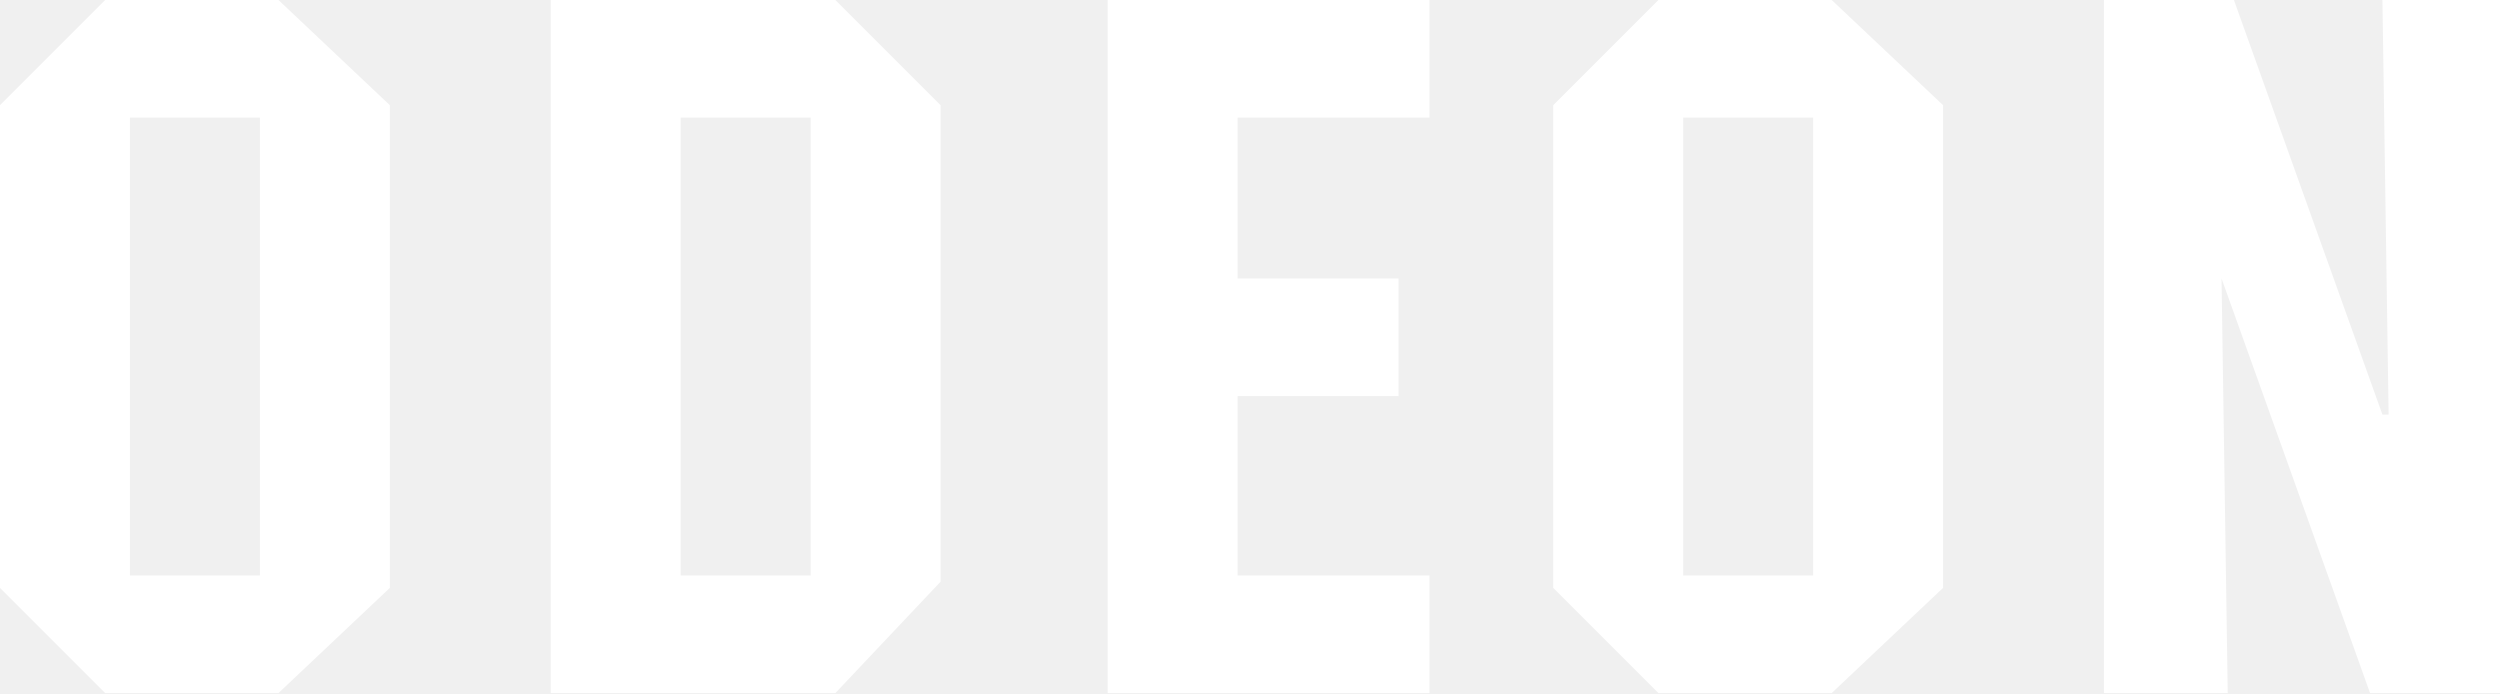
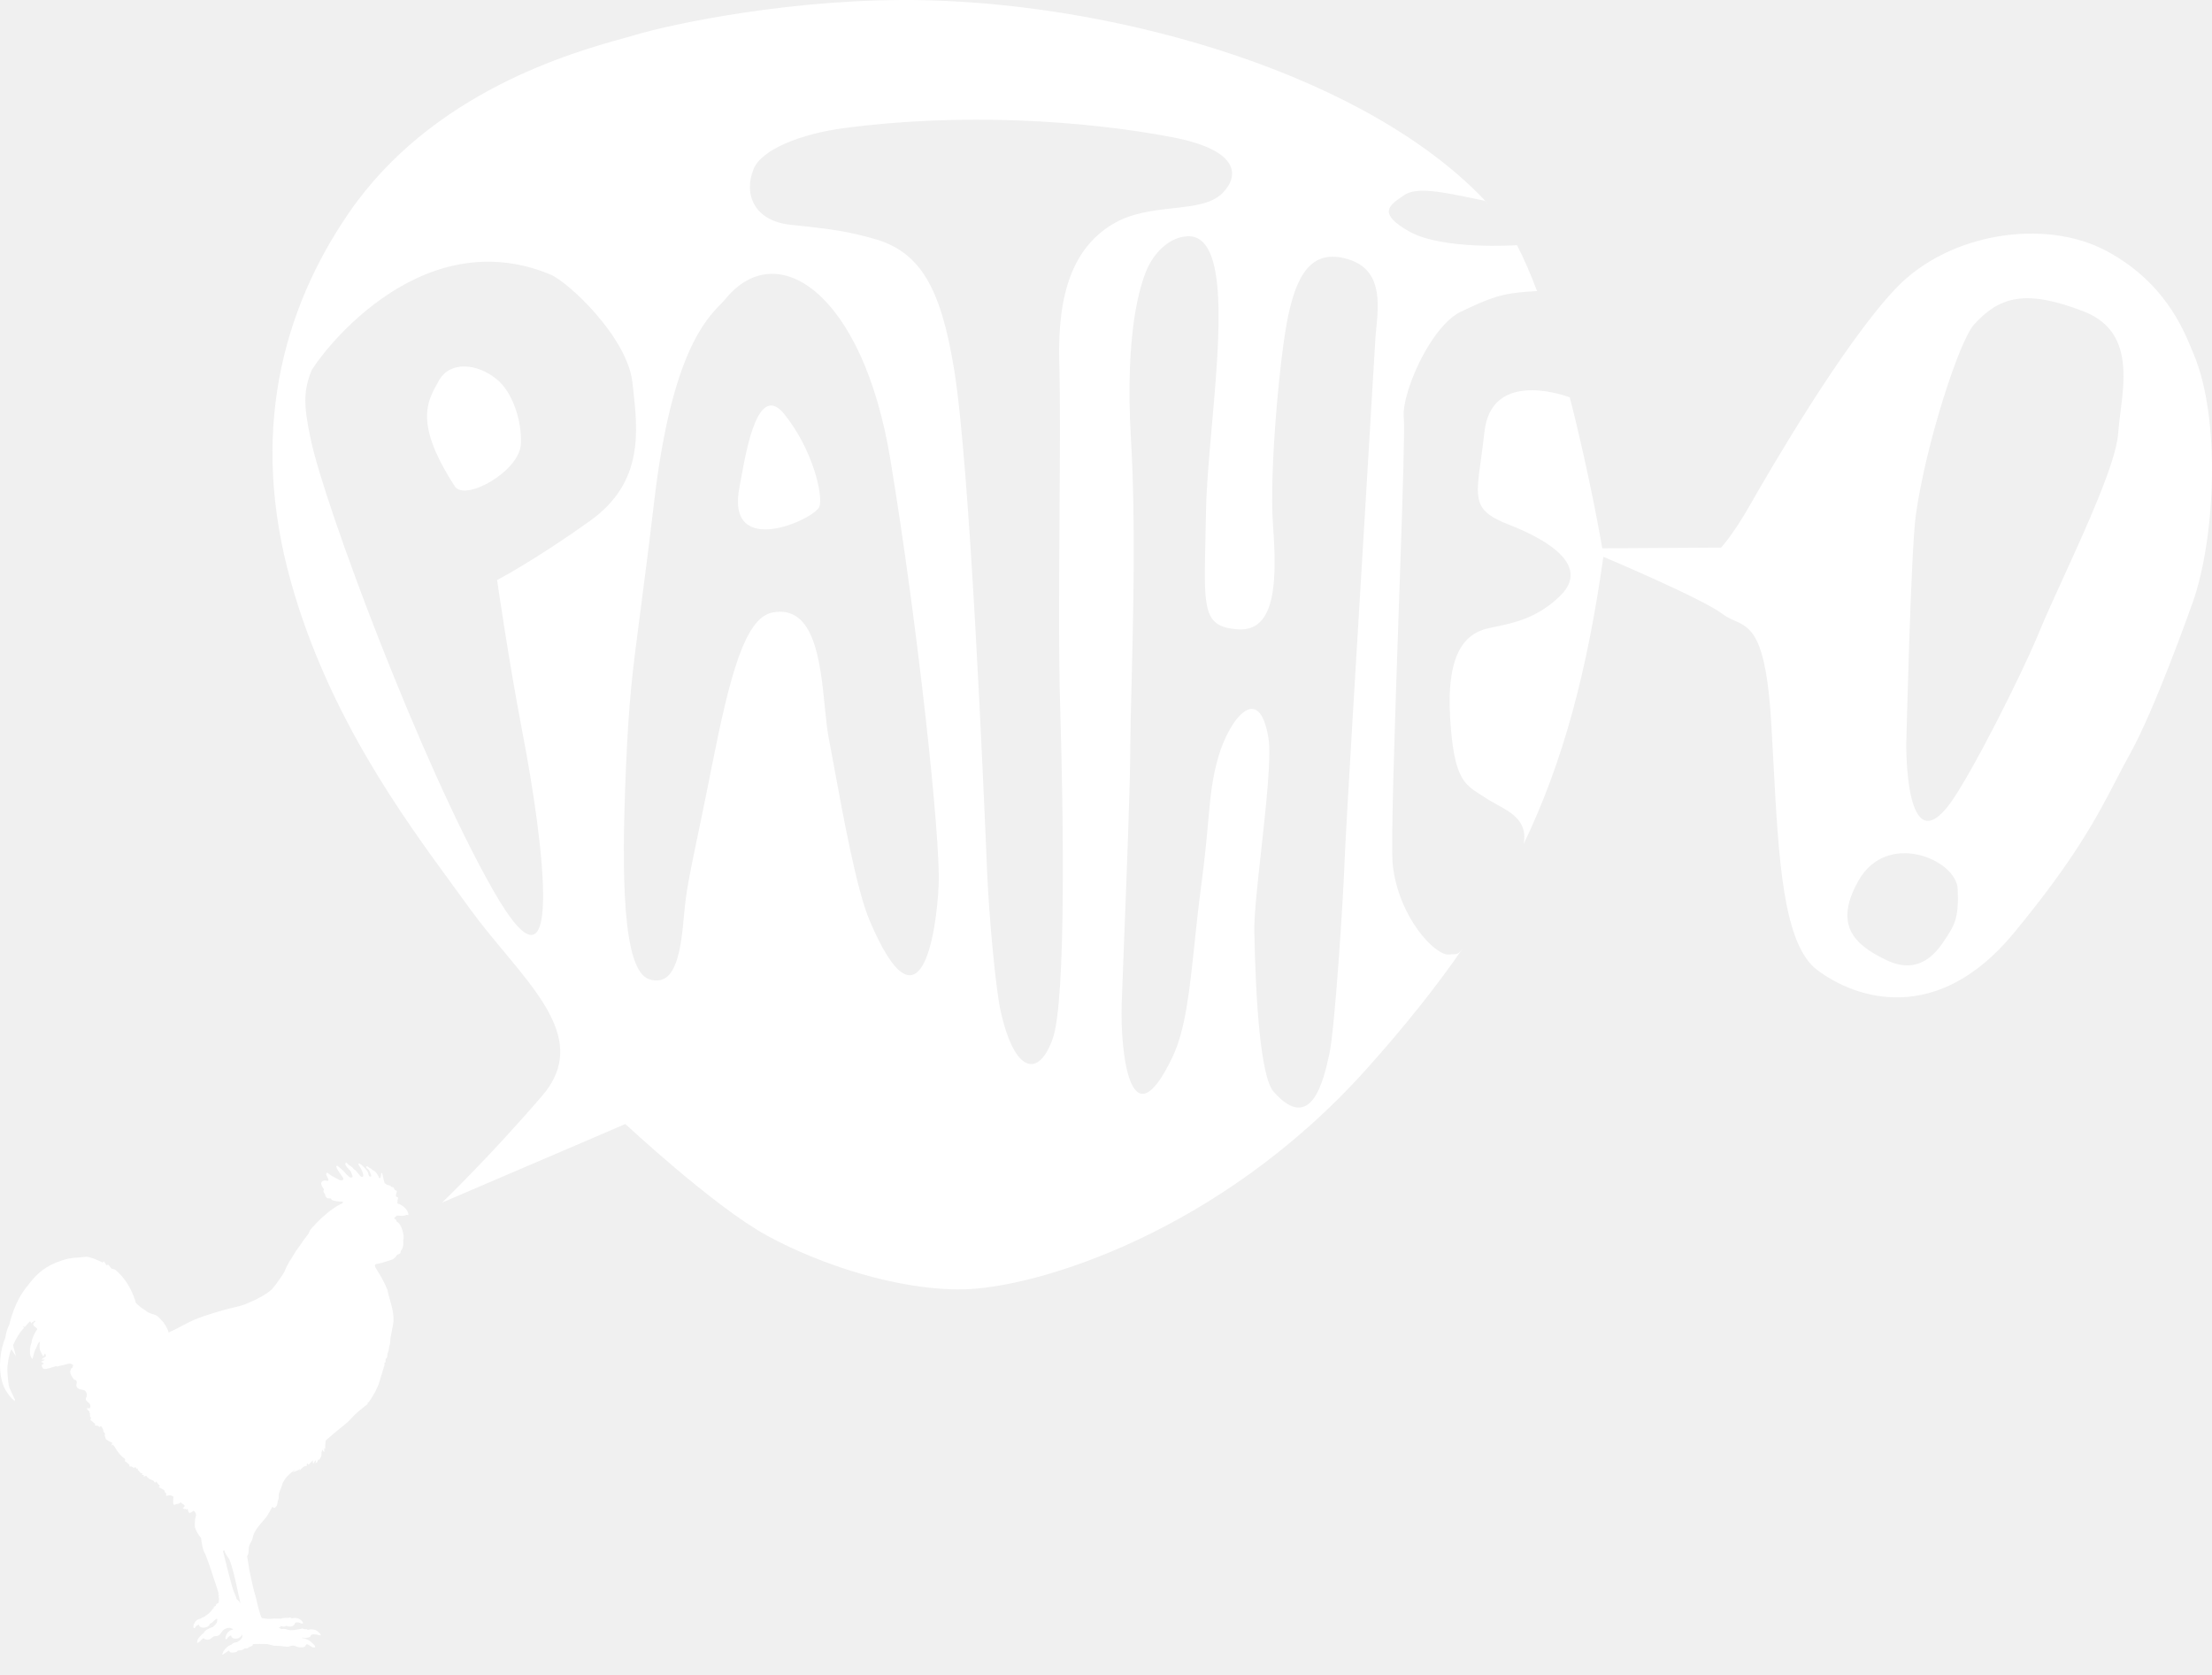
- <svg xmlns="http://www.w3.org/2000/svg" class="logo--block" width="404px" height="112px" viewBox="42 172 404 112">
-   <defs />
-   <path fill="#fff" d="M87 284H59l-17-17v-78l17-17h28l18 17v78l-18 17zm-3-93H63v74h21v-74zm93 93h-46V172h46l17 17v77l-17 18zm-4-93h-21v74h21v-74zm48 93V172h52v19h-31v26h26v19h-26v29h31v19h-52zm117 0h-28l-17-17v-78l17-17h28l18 17v78l-18 17zm-3-93h-21v74h21v-74zm90 93l-24-67 1 67h-20V172h21l24 67h1l-1-67h19v112h-21z" />
+ <svg xmlns="http://www.w3.org/2000/svg" width="107" height="81" viewBox="0 0 107 81" fill="none">
+   <path fill-rule="evenodd" clip-rule="evenodd" d="M70.303 46.157C70.369 46.155 70.418 46.154 70.463 46.142C70.505 46.131 70.542 46.111 70.585 46.074C70.635 46.029 70.693 45.959 70.774 45.849C69.464 47.753 67.928 49.668 66.111 51.7C58.99 59.649 50.09 62.306 46.592 62.366C43.455 62.422 39.654 61.163 37.092 59.76C34.529 58.359 30.251 54.369 30.251 54.369L21.383 58.172C21.383 58.172 23.67 55.98 26.228 53.001C28.24 50.664 26.414 48.472 24.368 46.016C23.808 45.344 23.231 44.652 22.712 43.931C22.468 43.592 22.205 43.233 21.928 42.855L21.928 42.854C19.47 39.495 15.886 34.597 14.078 28.165C12.068 21.007 13.622 15.03 16.883 10.287C20.92 4.42 27.716 2.531 30.154 1.853C30.375 1.791 30.559 1.74 30.703 1.697C32.444 1.171 38.525 -0.134 44.779 0.011C54.377 0.238 66.303 3.69 72.004 9.882C71.898 9.782 71.828 9.713 71.828 9.713C71.694 9.685 71.562 9.658 71.433 9.631C69.724 9.275 68.519 9.025 67.914 9.444C67.882 9.467 67.85 9.489 67.817 9.511L67.817 9.512C67.198 9.938 66.629 10.33 68.169 11.197C69.789 12.109 73.382 11.859 73.382 11.859C73.382 11.859 73.382 11.859 73.382 11.859C73.719 12.512 74.046 13.267 74.351 14.079C73.444 14.126 72.891 14.202 72.341 14.372C71.857 14.521 71.376 14.743 70.657 15.083C69.588 15.592 68.531 17.501 68.1 18.938C67.945 19.452 67.871 19.905 67.905 20.213C67.955 20.665 67.858 23.746 67.732 27.454C67.71 28.077 67.688 28.717 67.666 29.366L67.666 29.366L67.666 29.366L67.666 29.367C67.477 34.827 67.268 40.866 67.37 41.823C67.647 44.381 69.432 46.235 70.085 46.17C70.175 46.16 70.245 46.158 70.303 46.157ZM73.379 11.854C73.38 11.855 73.381 11.856 73.381 11.857L73.379 11.854ZM73.381 11.857C73.382 11.858 73.382 11.858 73.382 11.859L73.381 11.857ZM59.147 9.329C59.936 8.521 60.006 7.274 56.719 6.639C52.443 5.82 46.499 5.443 40.825 6.197C38.716 6.477 36.839 7.237 36.455 8.17C35.952 9.399 36.489 10.693 38.251 10.873C40.427 11.1 41.006 11.2 42.249 11.542C44.489 12.156 45.506 13.869 46.156 17.887C46.925 22.625 47.579 38.117 47.744 42.029L47.751 42.196C47.841 44.286 48.151 47.758 48.399 48.883C49.075 51.955 50.258 52.133 50.922 50.242C51.582 48.362 51.434 39.177 51.286 34.311C51.206 31.701 51.23 28.182 51.252 24.872V24.872V24.872V24.872V24.872V24.871C51.272 22.008 51.29 19.301 51.239 17.473C51.149 14.098 51.959 11.964 53.818 10.845C54.726 10.299 55.787 10.18 56.753 10.072C57.739 9.961 58.625 9.862 59.147 9.329ZM65.24 12.548C63.36 11.96 62.707 13.451 62.314 15.268C61.92 17.083 61.388 22.789 61.578 25.384C61.765 27.981 61.761 30.576 59.876 30.442C58.212 30.325 58.23 29.506 58.308 26.156L58.308 26.156L58.308 26.155L58.308 26.154L58.308 26.153L58.308 26.152C58.318 25.726 58.328 25.258 58.337 24.745C58.354 23.615 58.482 22.177 58.615 20.666C59.001 16.317 59.44 11.366 57.457 11.428C56.582 11.458 55.807 12.21 55.434 13.136C55.175 13.784 54.397 16.027 54.709 21.282C54.939 25.139 54.817 29.935 54.733 33.241C54.702 34.443 54.677 35.448 54.675 36.139C54.672 37.962 54.501 42.283 54.376 45.458L54.376 45.459L54.376 45.464C54.323 46.805 54.279 47.942 54.258 48.597C54.189 50.801 54.649 55.459 56.716 51.13C57.344 49.818 57.546 47.896 57.783 45.633L57.783 45.633C57.874 44.765 57.971 43.847 58.098 42.894C58.278 41.557 58.368 40.564 58.442 39.747L58.442 39.747L58.442 39.746L58.442 39.746V39.746C58.559 38.462 58.636 37.61 58.957 36.539C59.48 34.789 60.906 32.938 61.358 35.701C61.506 36.599 61.245 38.968 61.004 41.158L61.004 41.158C60.827 42.77 60.66 44.286 60.675 45.046C60.735 48.28 60.964 52.074 61.608 52.806C63.448 54.898 64.045 52.185 64.309 50.954C64.571 49.722 64.974 43.56 65.043 41.614C65.088 40.336 65.655 30.949 66.078 23.955L66.078 23.953L66.078 23.95C66.299 20.287 66.481 17.281 66.527 16.442C66.536 16.266 66.555 16.074 66.575 15.871L66.575 15.87C66.695 14.649 66.851 13.052 65.24 12.548ZM31.66 24.126C32.494 17.143 34.129 15.463 34.86 14.713C34.952 14.619 35.029 14.539 35.089 14.466C37.584 11.399 41.735 14.165 43.063 22.188C44.39 30.214 45.503 40.524 45.406 42.79C45.311 45.063 44.538 50.376 42.054 44.499C41.438 43.038 40.782 39.461 40.359 37.158L40.359 37.157C40.256 36.595 40.167 36.109 40.096 35.748C40.012 35.322 39.957 34.778 39.898 34.189V34.189C39.68 32.01 39.401 29.227 37.362 29.628C36.031 29.885 35.297 32.695 34.417 37.147C34.128 38.609 33.902 39.691 33.724 40.545L33.724 40.545L33.724 40.545L33.724 40.545L33.724 40.545C33.359 42.292 33.194 43.081 33.093 44.207C32.943 45.878 32.739 47.781 31.415 47.371C30.098 46.962 30.061 42.297 30.276 37.221C30.422 33.816 30.58 32.608 30.966 29.658C31.143 28.306 31.367 26.589 31.66 24.126ZM39.635 24.508C39.399 25.128 35.056 27.091 35.776 23.531C35.8 23.415 35.827 23.263 35.859 23.087C36.125 21.621 36.694 18.481 37.941 20.034C39.339 21.772 39.829 24.006 39.635 24.508ZM30.592 18.504C30.358 16.335 27.511 13.641 26.602 13.268C20.09 10.594 15.203 17.564 15.053 17.96C14.666 18.967 14.692 19.627 15.03 21.247C15.699 24.437 20.356 36.926 23.854 43.06C27.384 49.252 26.291 40.72 25.275 35.442C24.606 31.967 24.046 28.058 24.046 28.058C24.046 28.058 25.838 27.127 28.541 25.194C31.135 23.341 30.86 20.889 30.623 18.776L30.622 18.775C30.612 18.684 30.602 18.594 30.592 18.504ZM24.012 18.331C23.066 17.567 21.758 17.454 21.228 18.414L21.175 18.508C20.65 19.444 20.049 20.515 22.003 23.528C22.487 24.271 25.154 22.806 25.2 21.447C25.239 20.317 24.788 18.954 24.012 18.331ZM106.02 16.903C106.051 16.977 106.079 17.046 106.106 17.108C107.455 20.305 107.133 26.087 106.087 29.082C105.872 29.696 104.207 34.356 103.041 36.451C102.809 36.868 102.595 37.281 102.373 37.708C101.443 39.501 100.385 41.539 97.4 45.148C93.707 49.611 89.784 48.337 87.902 46.918C86.253 45.678 86.034 41.557 85.79 36.955C85.756 36.31 85.721 35.655 85.682 34.997C85.429 30.701 84.699 30.375 83.908 30.021C83.715 29.935 83.518 29.847 83.323 29.698C82.332 28.941 77.559 26.932 77.559 26.932C76.772 32.485 75.626 36.821 73.702 40.828C73.915 39.737 73.113 39.3 72.396 38.909C72.217 38.811 72.043 38.716 71.892 38.615C71.797 38.551 71.706 38.494 71.619 38.438C70.811 37.927 70.314 37.612 70.144 34.682C69.957 31.439 70.999 30.728 71.709 30.471C71.88 30.409 72.104 30.363 72.364 30.31C73.192 30.139 74.394 29.892 75.483 28.807C76.913 27.386 74.966 26.145 72.959 25.365C71.293 24.716 71.368 24.172 71.631 22.268C71.686 21.875 71.748 21.425 71.804 20.904C72.121 17.987 75.364 19.013 75.932 19.217C76.918 23.038 77.506 26.522 77.506 26.522L83.251 26.488C83.251 26.488 83.821 25.89 84.663 24.411C85.504 22.932 89.156 16.617 91.724 13.932C94.293 11.244 98.946 10.554 101.902 12.142C104.664 13.623 105.586 15.853 106.02 16.903ZM100.773 15.055C98.014 13.995 96.741 14.321 95.493 15.694C94.766 16.494 93.146 21.504 92.671 24.932C92.433 26.666 92.211 35.969 92.211 35.969C92.211 35.969 92.134 41.847 94.334 38.858C95.313 37.523 97.753 32.745 98.702 30.428C98.961 29.799 99.347 28.952 99.776 28.014L99.776 28.014C100.924 25.499 102.372 22.329 102.461 20.962C102.482 20.652 102.525 20.312 102.57 19.955C102.799 18.155 103.081 15.94 100.773 15.055ZM89.899 42.599C88.667 44.782 89.748 45.72 91.239 46.435C92.73 47.153 93.559 46.241 94.047 45.502C94.545 44.755 94.76 44.428 94.698 43.002C94.635 41.574 91.281 40.148 89.899 42.599ZM19.747 58.686C19.708 58.535 19.627 58.452 19.483 58.336C19.34 58.225 19.25 58.227 19.25 58.227L19.212 58.19C19.237 58.161 19.233 58.144 19.229 58.121C19.224 58.099 19.218 58.071 19.238 58.021C19.275 57.922 19.238 57.906 19.238 57.906C19.238 57.906 19.136 57.903 19.152 57.806C19.158 57.767 19.169 57.737 19.178 57.712C19.192 57.676 19.202 57.647 19.192 57.609C19.182 57.581 19.164 57.58 19.144 57.579C19.12 57.577 19.095 57.576 19.078 57.528C19.039 57.396 18.995 57.424 18.995 57.424L18.925 57.401C18.842 57.308 18.722 57.311 18.722 57.311L18.604 57.223C18.569 57.12 18.547 57.011 18.529 56.923C18.506 56.812 18.489 56.732 18.462 56.734C18.435 56.737 18.434 56.769 18.432 56.814C18.431 56.85 18.429 56.893 18.414 56.936C18.379 57.028 18.344 56.982 18.344 56.982C18.224 56.698 18.112 56.639 18.044 56.603C18.017 56.59 17.997 56.579 17.986 56.561C17.963 56.528 17.945 56.52 17.921 56.511C17.896 56.501 17.866 56.488 17.819 56.447C17.724 56.366 17.659 56.456 17.777 56.533C17.865 56.59 17.897 56.693 17.921 56.767C17.93 56.795 17.937 56.82 17.946 56.836C17.976 56.899 17.923 56.936 17.867 56.896C17.84 56.875 17.833 56.844 17.823 56.803C17.813 56.758 17.8 56.701 17.754 56.632C17.664 56.496 17.363 56.202 17.344 56.29C17.333 56.335 17.355 56.368 17.393 56.422C17.43 56.476 17.481 56.55 17.529 56.679C17.617 56.921 17.547 56.927 17.512 56.93C17.509 56.93 17.506 56.931 17.504 56.931C17.476 56.933 17.428 56.903 17.314 56.743C17.203 56.584 17.115 56.561 17.115 56.561C17.07 56.476 17.004 56.434 16.919 56.379L16.888 56.359C16.848 56.333 16.82 56.301 16.799 56.276C16.768 56.24 16.75 56.218 16.724 56.248C16.675 56.294 16.715 56.394 16.851 56.531C16.956 56.638 16.964 56.657 16.99 56.72C16.997 56.739 17.006 56.762 17.02 56.792C17.078 56.926 17.062 56.954 16.974 56.961C16.9 56.965 16.76 56.806 16.667 56.702C16.655 56.688 16.644 56.676 16.634 56.664C16.629 56.659 16.624 56.653 16.62 56.649C16.561 56.586 16.492 56.529 16.426 56.474L16.426 56.474C16.401 56.453 16.377 56.433 16.354 56.412C16.266 56.343 16.247 56.424 16.296 56.519C16.34 56.609 16.481 56.813 16.573 56.936C16.666 57.061 16.564 57.1 16.485 57.095C16.412 57.091 16.33 57.028 16.33 57.028C16.223 56.967 16.166 56.939 16.123 56.917L16.122 56.917C16.09 56.901 16.065 56.888 16.032 56.868C16.002 56.851 15.967 56.823 15.934 56.797C15.879 56.753 15.828 56.713 15.812 56.727L15.81 56.728C15.785 56.752 15.742 56.791 15.844 56.956C15.948 57.128 15.837 57.121 15.837 57.121C15.664 57.058 15.502 57.149 15.539 57.287C15.576 57.424 15.675 57.526 15.675 57.526C15.675 57.526 15.666 57.535 15.648 57.607C15.629 57.681 15.717 57.741 15.717 57.741C15.719 57.818 15.768 57.963 15.895 57.966C16.019 57.967 16.02 57.98 16.023 58.001C16.025 58.018 16.028 58.042 16.113 58.068C16.296 58.125 16.585 58.128 16.585 58.128C16.604 58.172 16.553 58.209 16.553 58.209C16.553 58.209 15.909 58.445 15.018 59.477C15.001 59.495 14.979 59.546 14.957 59.595L14.957 59.595C14.937 59.64 14.918 59.684 14.902 59.704C14.763 59.876 14.652 60.026 14.52 60.23C14.493 60.274 14.454 60.324 14.416 60.374L14.416 60.374C14.377 60.424 14.339 60.475 14.312 60.519C14.249 60.627 14.186 60.726 14.126 60.822L14.126 60.822C14.028 60.977 13.935 61.124 13.851 61.292C13.845 61.306 13.838 61.322 13.831 61.34C13.825 61.353 13.82 61.367 13.814 61.381C13.784 61.454 13.75 61.536 13.722 61.579C13.386 62.1 13.201 62.306 13.201 62.306C13.201 62.306 12.979 62.618 12.002 63.028C11.789 63.119 11.657 63.163 11.384 63.225C11.05 63.299 10.756 63.378 10.458 63.473C10.385 63.496 10.314 63.518 10.243 63.54C9.999 63.615 9.749 63.692 9.374 63.848C9.217 63.916 9.025 64.016 8.819 64.124C8.608 64.235 8.381 64.353 8.159 64.454C8.159 64.454 8.145 64.378 8.083 64.255C8.066 64.23 8.041 64.174 8.029 64.146C8.019 64.13 8.009 64.119 7.998 64.107C7.989 64.097 7.979 64.086 7.969 64.072C7.961 64.06 7.956 64.046 7.95 64.033C7.942 64.015 7.934 63.997 7.921 63.98C7.905 63.957 7.883 63.935 7.862 63.913L7.862 63.913C7.845 63.896 7.829 63.879 7.814 63.862L7.797 63.842C7.686 63.715 7.585 63.6 7.367 63.561C7.342 63.554 7.32 63.544 7.299 63.535C7.286 63.529 7.273 63.523 7.261 63.519C7.248 63.517 7.227 63.508 7.208 63.499C7.203 63.497 7.199 63.495 7.195 63.493C7.191 63.492 7.187 63.49 7.184 63.489C7.149 63.473 7.112 63.444 7.077 63.417L7.077 63.417C7.051 63.396 7.027 63.377 7.004 63.364C6.708 63.19 6.566 63.01 6.566 63.01C6.566 63.01 6.353 62.054 5.562 61.408C5.542 61.392 5.51 61.389 5.479 61.385C5.449 61.381 5.419 61.377 5.4 61.364C5.368 61.339 5.342 61.301 5.317 61.265C5.293 61.229 5.269 61.195 5.242 61.179L5.138 61.193L5.127 61.158L5.022 61.007L4.967 61.07L4.899 61.038C4.684 60.936 4.443 60.821 4.177 60.79L3.765 60.829C3.603 60.836 3.448 60.852 3.3 60.882C3.189 60.903 3.08 60.94 2.974 60.977C2.629 61.088 2.328 61.234 2.071 61.426C1.758 61.66 1.518 61.945 1.344 62.181C0.677 62.954 0.448 64.084 0.448 64.084C0.307 64.322 0.258 64.7 0.258 64.7C-0.01 65.359 -0.077 66.158 0.094 66.806C0.268 67.454 0.719 67.771 0.719 67.771L0.721 67.695C0.638 67.519 0.451 67.119 0.451 67.119C0.411 66.947 0.377 66.73 0.36 66.343C0.342 66.008 0.424 65.674 0.463 65.51C0.47 65.485 0.475 65.464 0.478 65.447C0.508 65.325 0.562 65.269 0.562 65.269C0.62 65.385 0.77 65.602 0.77 65.602C0.731 65.433 0.631 65.063 0.631 65.063C0.953 64.385 1.157 64.244 1.157 64.244V64.213C1.122 64.19 1.096 64.167 1.096 64.167C1.173 64.186 1.21 64.176 1.21 64.176C1.337 64.024 1.455 63.91 1.455 63.91C1.497 63.994 1.536 64.017 1.536 64.017L1.564 63.94L1.603 63.952L1.631 63.889C1.666 63.878 1.708 63.903 1.708 63.903L1.768 63.883C1.633 63.947 1.603 64.051 1.603 64.051L1.64 64.137L1.784 64.255L1.805 64.285C1.629 64.542 1.552 64.79 1.552 64.79C1.548 64.864 1.515 64.98 1.515 64.98C1.444 65.137 1.437 65.394 1.458 65.519C1.481 65.646 1.569 65.739 1.569 65.739C1.569 65.739 1.633 65.494 1.671 65.378C1.691 65.317 1.709 65.28 1.729 65.24C1.748 65.202 1.769 65.162 1.793 65.095C1.839 64.961 1.914 64.906 1.914 64.906L1.932 64.887C1.932 64.899 1.93 64.918 1.927 64.941C1.916 65.046 1.895 65.246 1.958 65.359C1.986 65.41 2.009 65.457 2.027 65.495C2.06 65.561 2.08 65.602 2.096 65.598C2.124 65.584 2.175 65.461 2.175 65.461C2.175 65.461 2.194 65.496 2.212 65.535C2.231 65.577 2.208 65.619 2.208 65.619C2.015 65.725 2.013 65.764 2.013 65.764L2.076 65.762C2.247 65.755 2.092 65.815 2.092 65.815C1.983 65.848 1.99 65.892 1.99 65.892L2.064 65.894L2.057 65.931L2.113 65.938L2.122 65.959L2.015 66.026C2.041 66.251 2.164 66.244 2.36 66.186C2.559 66.132 2.74 66.072 2.74 66.072L2.731 66.105C2.731 66.105 3.182 65.996 3.316 65.966C3.448 65.933 3.548 66.04 3.548 66.04C3.502 66.079 3.511 66.149 3.511 66.149C3.425 66.172 3.418 66.276 3.418 66.276C3.418 66.276 3.374 66.299 3.407 66.427C3.439 66.554 3.58 66.734 3.58 66.734C3.698 66.744 3.738 66.822 3.701 66.943C3.664 67.061 3.733 67.188 3.946 67.216C4.161 67.246 4.161 67.334 4.161 67.334C4.24 67.463 4.18 67.582 4.18 67.582C4.062 67.723 4.307 67.862 4.307 67.862C4.427 67.991 4.346 68.128 4.346 68.128L4.314 68.084L4.309 68.149L4.263 68.075L4.259 68.142L4.18 68.105C4.252 68.225 4.33 68.276 4.33 68.276V68.338L4.353 68.369L4.346 68.42C4.379 68.473 4.34 68.501 4.34 68.501C4.446 68.568 4.367 68.686 4.367 68.686C4.525 68.785 4.61 68.892 4.61 68.892L4.583 68.95L4.717 68.961L4.814 69.028L4.881 68.98L4.934 69.035L4.958 69.098L4.985 69.123L4.988 69.179C5.029 69.223 4.997 69.26 4.997 69.26C5.117 69.302 5.062 69.433 5.062 69.433C5.09 69.484 5.12 69.616 5.12 69.616L5.277 69.718L5.381 69.767L5.43 69.774L5.395 69.929L5.453 69.871L5.571 70.017C5.689 70.246 5.89 70.464 5.997 70.528C6.106 70.598 6.029 70.667 6.029 70.667C6.184 70.762 6.27 70.871 6.27 70.871L6.242 70.929L6.377 70.938L6.476 71.008L6.543 70.959L6.61 71.045L6.68 71.038L6.661 71.096L6.807 71.253L6.895 71.26L6.856 71.329L6.96 71.359L6.944 71.427L7.078 71.389L7.127 71.457L7.245 71.545L7.353 71.591L7.402 71.603L7.499 71.718L7.557 71.66L7.673 71.808L7.74 71.873L7.673 71.924C7.712 71.952 7.946 72.079 7.946 72.079L7.974 72.177L8.034 72.223V72.353C8.034 72.353 8.064 72.353 8.18 72.332C8.296 72.311 8.393 72.401 8.393 72.401C8.335 72.839 8.441 72.792 8.441 72.792L8.55 72.748C8.705 72.748 8.747 72.653 8.747 72.653C8.756 72.695 8.804 72.726 8.848 72.755C8.888 72.78 8.924 72.803 8.93 72.832C8.939 72.887 8.835 72.954 8.835 72.954L8.93 72.996L8.981 72.966V73.024L9.078 72.984C9.127 73.239 9.194 73.179 9.194 73.179C9.194 73.179 9.309 73.13 9.34 73.084C9.37 73.033 9.467 73.191 9.467 73.191L9.485 73.297C9.397 73.531 9.428 73.873 9.428 73.873C9.562 74.239 9.724 74.387 9.724 74.387C9.724 74.387 9.782 74.933 9.891 75.1C9.995 75.262 10.37 76.422 10.432 76.619C10.497 76.816 10.576 77.07 10.576 77.07C10.576 77.07 10.536 77.147 10.566 77.149C10.599 77.149 10.59 77.202 10.59 77.202C10.563 77.25 10.57 77.26 10.58 77.272C10.585 77.279 10.591 77.287 10.592 77.302C10.594 77.341 10.601 77.552 10.52 77.561C10.441 77.57 10.437 77.672 10.437 77.672C10.336 77.722 10.336 77.747 10.336 77.768C10.336 77.773 10.336 77.778 10.335 77.783C10.326 77.804 10.256 77.853 10.256 77.853L10.254 77.885C10.254 77.885 10.201 77.936 10.173 77.971C10.143 78.005 10.029 78.098 10.029 78.098L9.969 78.135L9.907 78.186L9.858 78.214L9.812 78.234L9.761 78.251L9.726 78.281L9.701 78.295C9.527 78.323 9.437 78.431 9.379 78.563C9.321 78.7 9.379 78.836 9.451 78.709C9.52 78.589 9.629 78.589 9.629 78.589C9.629 78.589 9.617 78.711 9.8 78.728C9.979 78.739 10.064 78.67 10.092 78.647C10.122 78.626 10.157 78.545 10.157 78.545C10.173 78.517 10.24 78.503 10.24 78.503C10.271 78.476 10.295 78.452 10.317 78.431L10.317 78.43C10.349 78.399 10.378 78.37 10.421 78.339C10.488 78.285 10.504 78.297 10.504 78.297C10.504 78.297 10.52 78.401 10.485 78.484C10.448 78.563 10.296 78.698 10.296 78.698C10.138 78.751 10.02 78.818 9.99 78.836C9.96 78.85 9.867 78.952 9.867 78.952L9.865 78.982C9.756 79.049 9.562 79.239 9.539 79.387C9.513 79.538 9.634 79.431 9.698 79.364C9.766 79.292 9.823 79.248 9.823 79.248H9.865C9.9 79.318 10.115 79.35 10.215 79.248C10.306 79.151 10.377 79.144 10.435 79.139L10.455 79.137C10.462 79.136 10.469 79.136 10.476 79.135C10.536 79.128 10.611 79.12 10.712 78.957C10.828 78.778 10.965 78.755 11.064 78.742C11.161 78.728 11.275 78.806 11.275 78.806L11.247 78.825C11.059 78.864 10.946 79.035 10.914 79.17C10.884 79.295 10.951 79.336 10.988 79.255C11.023 79.172 11.136 79.117 11.159 79.114C11.18 79.109 11.187 79.142 11.187 79.142C11.212 79.255 11.363 79.283 11.49 79.253C11.61 79.222 11.648 79.158 11.671 79.118L11.678 79.107C11.698 79.07 11.722 79.063 11.722 79.063C11.722 79.063 11.719 79.165 11.71 79.207C11.701 79.248 11.592 79.353 11.592 79.353C11.488 79.399 11.483 79.431 11.483 79.431C11.307 79.453 11.271 79.485 11.252 79.502C11.248 79.505 11.245 79.508 11.242 79.51C11.222 79.524 11.189 79.552 11.189 79.552C11.029 79.6 10.904 79.744 10.847 79.82C10.789 79.897 10.708 80.086 10.784 80.033C10.886 79.959 11.039 79.855 11.039 79.855C11.073 79.831 11.08 79.845 11.091 79.867C11.101 79.886 11.113 79.909 11.145 79.922C11.256 79.964 11.448 79.903 11.448 79.903C11.486 79.841 11.534 79.834 11.534 79.834C11.756 79.834 11.835 79.73 11.835 79.73H11.965L12.073 79.658C12.286 79.603 12.226 79.522 12.226 79.522C12.296 79.517 12.856 79.515 12.937 79.526C13.018 79.538 13.24 79.603 13.24 79.603L13.587 79.617C13.587 79.617 13.907 79.679 13.988 79.64C14.15 79.566 14.256 79.603 14.354 79.649C14.451 79.7 14.726 79.695 14.756 79.633C14.786 79.568 14.837 79.531 14.837 79.531C14.903 79.54 14.957 79.578 15.01 79.615C15.07 79.657 15.127 79.697 15.196 79.691C15.328 79.679 15.182 79.531 15.013 79.392C14.842 79.255 14.613 79.234 14.613 79.234L14.606 79.218C14.637 79.209 14.647 79.212 14.662 79.217C14.684 79.225 14.719 79.236 14.849 79.218C15.071 79.188 15.025 79.103 15.025 79.103C15.104 79.031 15.238 79.04 15.405 79.086C15.573 79.14 15.546 79.061 15.363 78.906C15.18 78.753 14.886 78.836 14.886 78.836L14.837 78.802H14.71L14.638 78.772C14.606 78.776 14.562 78.785 14.511 78.795L14.511 78.795C14.332 78.832 14.067 78.885 13.914 78.827C13.719 78.758 13.613 78.802 13.613 78.802L13.472 78.718C13.55 78.73 13.592 78.647 13.592 78.647C13.738 78.725 13.867 78.64 13.867 78.64C13.867 78.64 13.867 78.679 14.055 78.677C14.247 78.67 14.275 78.498 14.275 78.498C14.333 78.459 14.469 78.484 14.469 78.484C14.738 78.612 14.638 78.459 14.638 78.459C14.451 78.17 14.127 78.281 14.127 78.281C13.986 78.202 13.969 78.26 13.969 78.26C13.726 78.239 13.592 78.295 13.592 78.295C13.548 78.295 13.504 78.294 13.459 78.293C13.346 78.29 13.229 78.287 13.108 78.302C12.955 78.323 12.664 78.267 12.664 78.267C12.574 78.109 12.483 77.721 12.414 77.422L12.414 77.422C12.375 77.258 12.343 77.121 12.321 77.063C12.256 76.901 12.053 75.897 12.053 75.897L11.953 75.262C12.018 75.188 12.02 75.147 12.031 74.925L12.032 74.903C12.039 74.785 12.075 74.719 12.118 74.641C12.16 74.564 12.209 74.475 12.24 74.313C12.289 74.063 12.567 73.747 12.746 73.543C12.797 73.485 12.84 73.437 12.867 73.401C12.986 73.239 13.178 72.876 13.178 72.876C13.254 72.982 13.303 72.936 13.365 72.864C13.404 72.82 13.415 72.743 13.424 72.68C13.429 72.645 13.433 72.614 13.441 72.596C13.467 72.545 13.483 72.447 13.483 72.447L13.488 72.269C13.527 72.116 13.611 71.943 13.611 71.943L13.645 71.841L13.661 71.785C13.661 71.785 13.641 71.776 13.78 71.554C13.921 71.332 14.282 71.082 14.282 71.082L14.157 71.23C14.231 71.183 14.453 71.1 14.453 71.1L14.523 71.042L14.49 71.137C14.78 70.811 14.837 70.924 14.837 70.924L14.847 70.804C14.874 70.746 14.921 70.855 14.921 70.855C15.036 70.741 15.129 70.639 15.129 70.639L15.138 70.764L15.189 70.776C15.205 70.683 15.268 70.63 15.268 70.63C15.298 70.707 15.256 70.815 15.256 70.815L15.303 70.734L15.312 70.76C15.363 70.716 15.391 70.6 15.391 70.6L15.446 70.605C15.446 70.605 15.562 70.452 15.548 70.343C15.539 70.232 15.604 70.112 15.604 70.112C15.615 70.207 15.685 70.239 15.685 70.239V70.052L15.733 70.079C15.724 69.887 15.756 69.681 15.756 69.681C16.006 69.443 16.715 68.876 16.715 68.876C16.808 68.804 16.893 68.713 16.987 68.613L16.988 68.613C17.082 68.511 17.187 68.4 17.319 68.288C17.585 68.063 17.789 67.91 17.789 67.91L17.777 67.848L17.837 67.825C18.06 67.514 18.266 67.137 18.356 66.832C18.448 66.524 18.608 65.996 18.608 65.996L18.587 65.931C18.652 65.922 18.651 65.871 18.649 65.818C18.648 65.777 18.647 65.734 18.678 65.711C18.752 65.66 18.74 65.475 18.74 65.475C18.835 65.294 18.819 65.146 18.819 65.146C18.861 65.086 18.881 64.926 18.879 64.829C18.876 64.77 18.894 64.68 18.932 64.491L18.932 64.49C18.953 64.385 18.98 64.25 19.013 64.072C19.089 63.675 18.971 63.258 18.862 62.872C18.814 62.703 18.768 62.54 18.74 62.387C18.589 62.007 18.405 61.708 18.262 61.474C18.23 61.422 18.2 61.373 18.173 61.327C18.087 61.186 18.178 61.149 18.178 61.149L18.497 61.077L18.995 60.919C18.995 60.919 19.113 60.838 19.159 60.767C19.203 60.697 19.242 60.679 19.242 60.679C19.407 60.649 19.384 60.514 19.384 60.514C19.562 60.329 19.502 59.982 19.502 59.982C19.502 59.982 19.573 59.862 19.46 59.491C19.342 59.118 19.189 59.095 19.189 59.095C19.189 59.095 19.196 59.084 19.157 59.01C19.117 58.94 19.057 58.943 19.057 58.943C19.072 58.905 19.094 58.886 19.122 58.864C19.134 58.854 19.148 58.843 19.162 58.829C19.201 58.785 19.24 58.799 19.24 58.799C19.262 58.801 19.28 58.803 19.297 58.804L19.297 58.804C19.346 58.809 19.382 58.812 19.453 58.811C19.546 58.806 19.597 58.797 19.643 58.769C19.66 58.761 19.681 58.766 19.701 58.77C19.741 58.779 19.773 58.786 19.747 58.686ZM11.453 77.357C11.427 77.266 11.401 77.207 11.372 77.138C11.335 77.053 11.292 76.954 11.236 76.765C11.131 76.42 10.786 75.028 10.786 75.028L10.844 74.984C10.902 75.167 11.099 75.441 11.099 75.441C11.256 75.832 11.395 76.464 11.486 76.897C11.578 77.334 11.636 77.563 11.636 77.563C11.532 77.392 11.453 77.357 11.453 77.357Z" fill="white" />
</svg>
